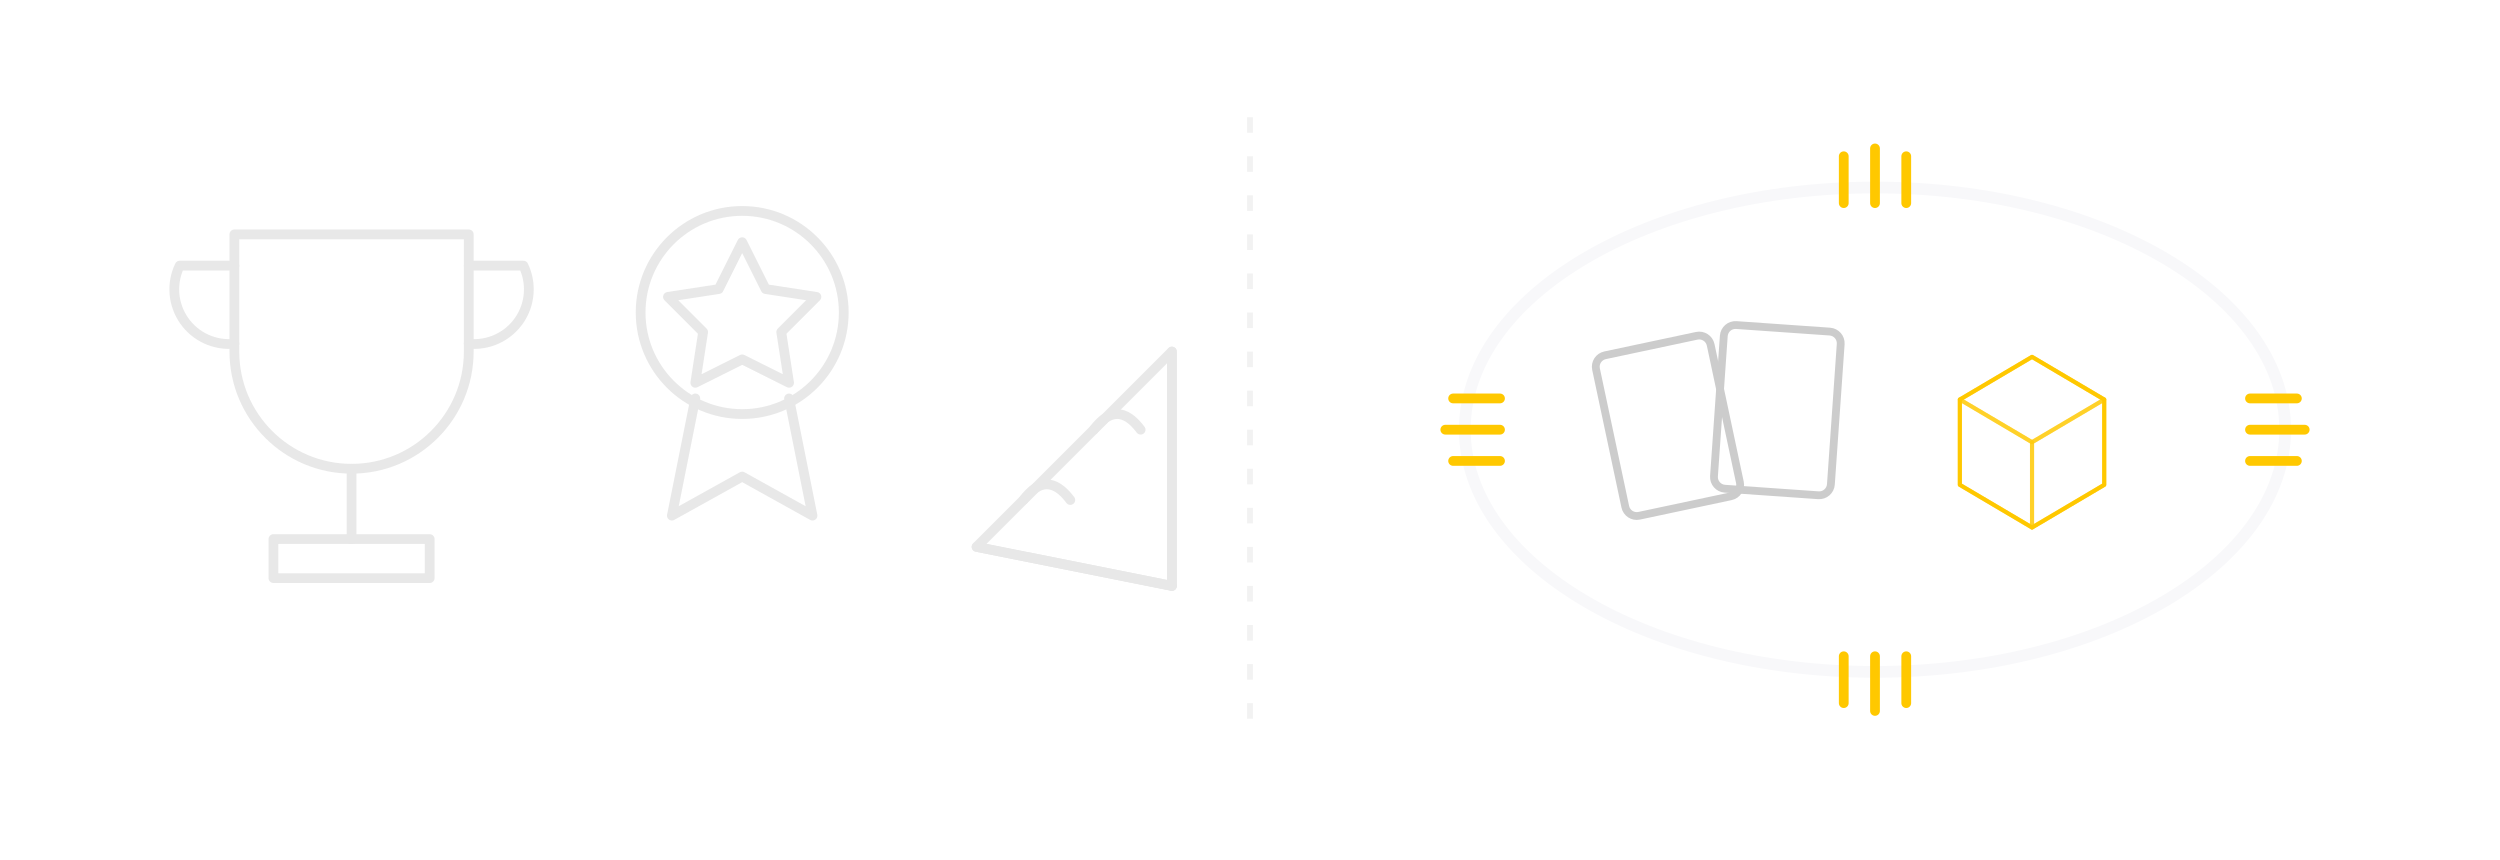
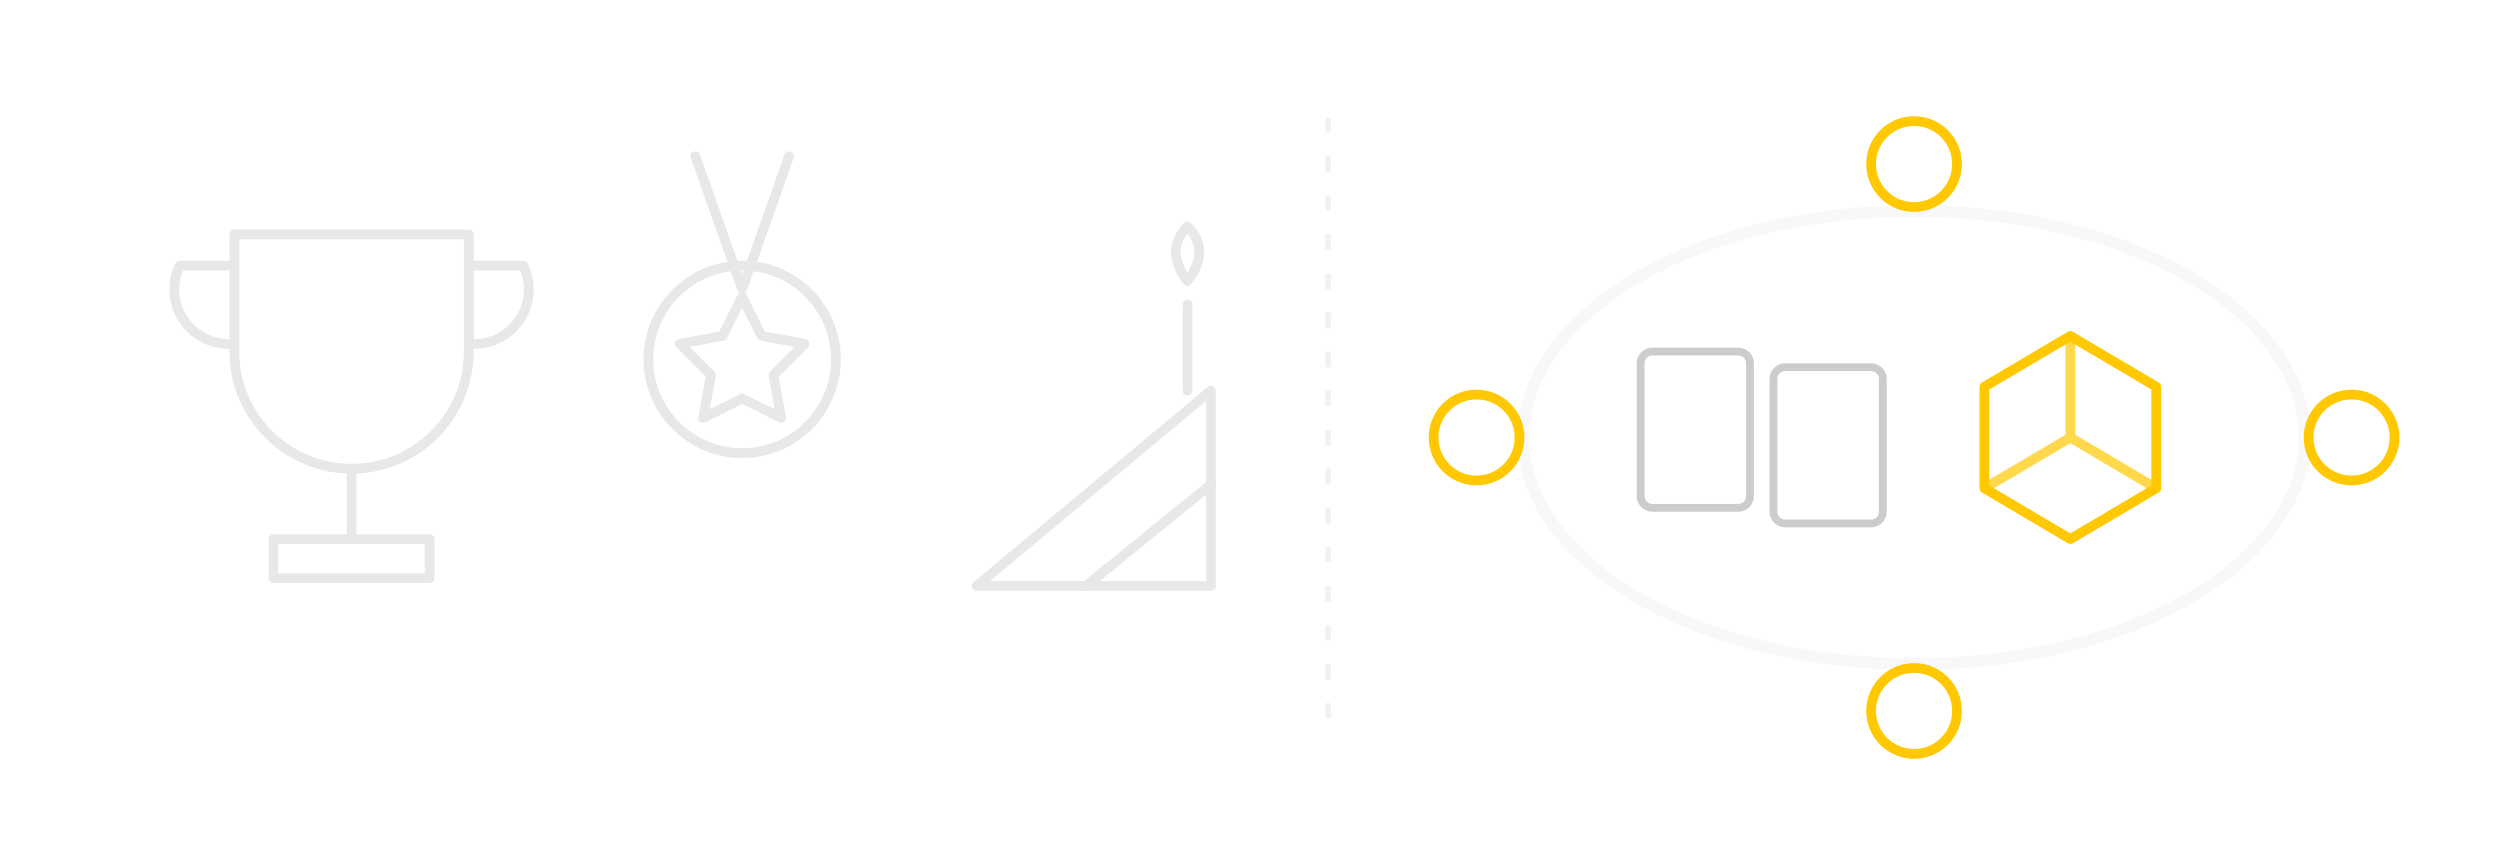
<svg xmlns="http://www.w3.org/2000/svg" viewBox="0 0 640 220" role="img" aria-label="Gamification props versus a game table">
  <g stroke="#CCCCCC" stroke-width="2.5" fill="none" opacity="0.45" stroke-linejoin="round" stroke-linecap="round">
    <path d="M60,60 h60 v30 a30,30 0 0 1 -60,0 z" />
    <path d="M60,68 h-14 a14,14 0 0 0 14,20" />
    <path d="M120,68 h14 a14,14 0 0 1 -14,20" />
    <path d="M90,120 v18" />
-     <path d="M70,138 h40 v10 h-40 z" />
-     <circle cx="190" cy="80" r="26" />
-     <path d="M190,62 l6,12 13,2 -9,9 2,13 -12,-6 -12,6 2,-13 -9,-9 13,-2 z" />
-     <path d="M178,102 l-6,30 18,-10 18,10 -6,-30" />
-     <path d="M250,140 l50,-50 l0,60 z" />
-     <path d="M250,140 l50,10" />
-     <path d="M300,90 l0,60" />
-     <path d="M262,128 q6,-8 12,0" />
-     <path d="M280,110 q6,-8 12,0" />
+     <rect x="70" y="138" width="40" height="10" />
+     <path d="M178,40 l12,34 12,-34" />
+     <circle cx="190" cy="92" r="24" />
+     <path d="M190,76 l5,10 11,2 -8,8 2,11 -10,-5 -10,5 2,-11 -8,-8 11,-2 z" />
+     <path d="M250,150 L310,150 L310,100 Z" />
+     <path d="M278,150 L310,124" />
+     <path d="M304,100 v-22 M304,72 q-6,-8 0,-14 q6,6 0,14" />
  </g>
-   <line x1="320" y1="30" x2="320" y2="190" stroke="#CCCCCC" stroke-width="1.5" opacity="0.25" stroke-dasharray="4 6" />
-   <g stroke="#F8F8FA" stroke-width="3" fill="none" stroke-linejoin="round" stroke-linecap="round">
-     <ellipse cx="480" cy="110" rx="105" ry="62" />
+   <line x1="340" y1="30" x2="340" y2="190" stroke="#CCCCCC" stroke-width="1.5" opacity="0.25" stroke-dasharray="4 6" />
+   <ellipse cx="490" cy="112" rx="100" ry="58" fill="none" stroke="#F8F8FA" stroke-width="3" />
+   <g fill="none" stroke="#FFC800" stroke-width="2.5">
+     <circle cx="490" cy="42" r="11" />
+     <circle cx="490" cy="182" r="11" />
+     <circle cx="378" cy="112" r="11" />
+     <circle cx="602" cy="112" r="11" />
  </g>
-   <g stroke="#FFC800" stroke-width="2.5" fill="none" stroke-linecap="round" stroke-linejoin="round">
-     <path d="M480,38 v14 m-8,-12 v12 m16,-12 v12" />
-     <path d="M480,182 v-14 m-8,12 v-12 m16,12 v-12" />
-     <path d="M370,110 h14 m-12,-8 h12 m-12,16 h12" />
-     <path d="M590,110 h-14 m12,-8 h-12 m12,16 h-12" />
+   <g stroke="#CCCCCC" stroke-width="2" fill="none">
+     <rect x="420" y="90" width="28" height="40" rx="3" />
+     <rect x="454" y="94" width="28" height="40" rx="3" />
  </g>
-   <g stroke="#CCCCCC" stroke-width="2" fill="none" stroke-linejoin="round">
-     <rect x="412" y="88" width="30" height="42" rx="3" transform="rotate(-12 427 109)" />
-     <rect x="440" y="84" width="30" height="42" rx="3" transform="rotate(4 455 105)" />
-   </g>
-   <g stroke="#FFC800" stroke-width="2.5" fill="none" stroke-linejoin="round" transform="translate(495 88) scale(0.42)">
-     <polygon points="60,8 104,34 104,86 60,112 16,86 16,34" />
-     <polygon points="60,8 104,34 60,60 16,34" opacity="0.6" />
-     <polygon points="60,60 104,34 104,86 60,112" opacity="0.6" />
-     <polygon points="60,60 16,34 16,86 60,112" opacity="0.6" />
+   <g stroke="#FFC800" stroke-width="2.5" fill="none" stroke-linejoin="round">
+     <polygon points="530,86 552,99 552,125 530,138 508,125 508,99" />
+     <path d="M530,86 L530,112 L552,125 M530,112 L508,125" opacity="0.7" />
  </g>
</svg>
